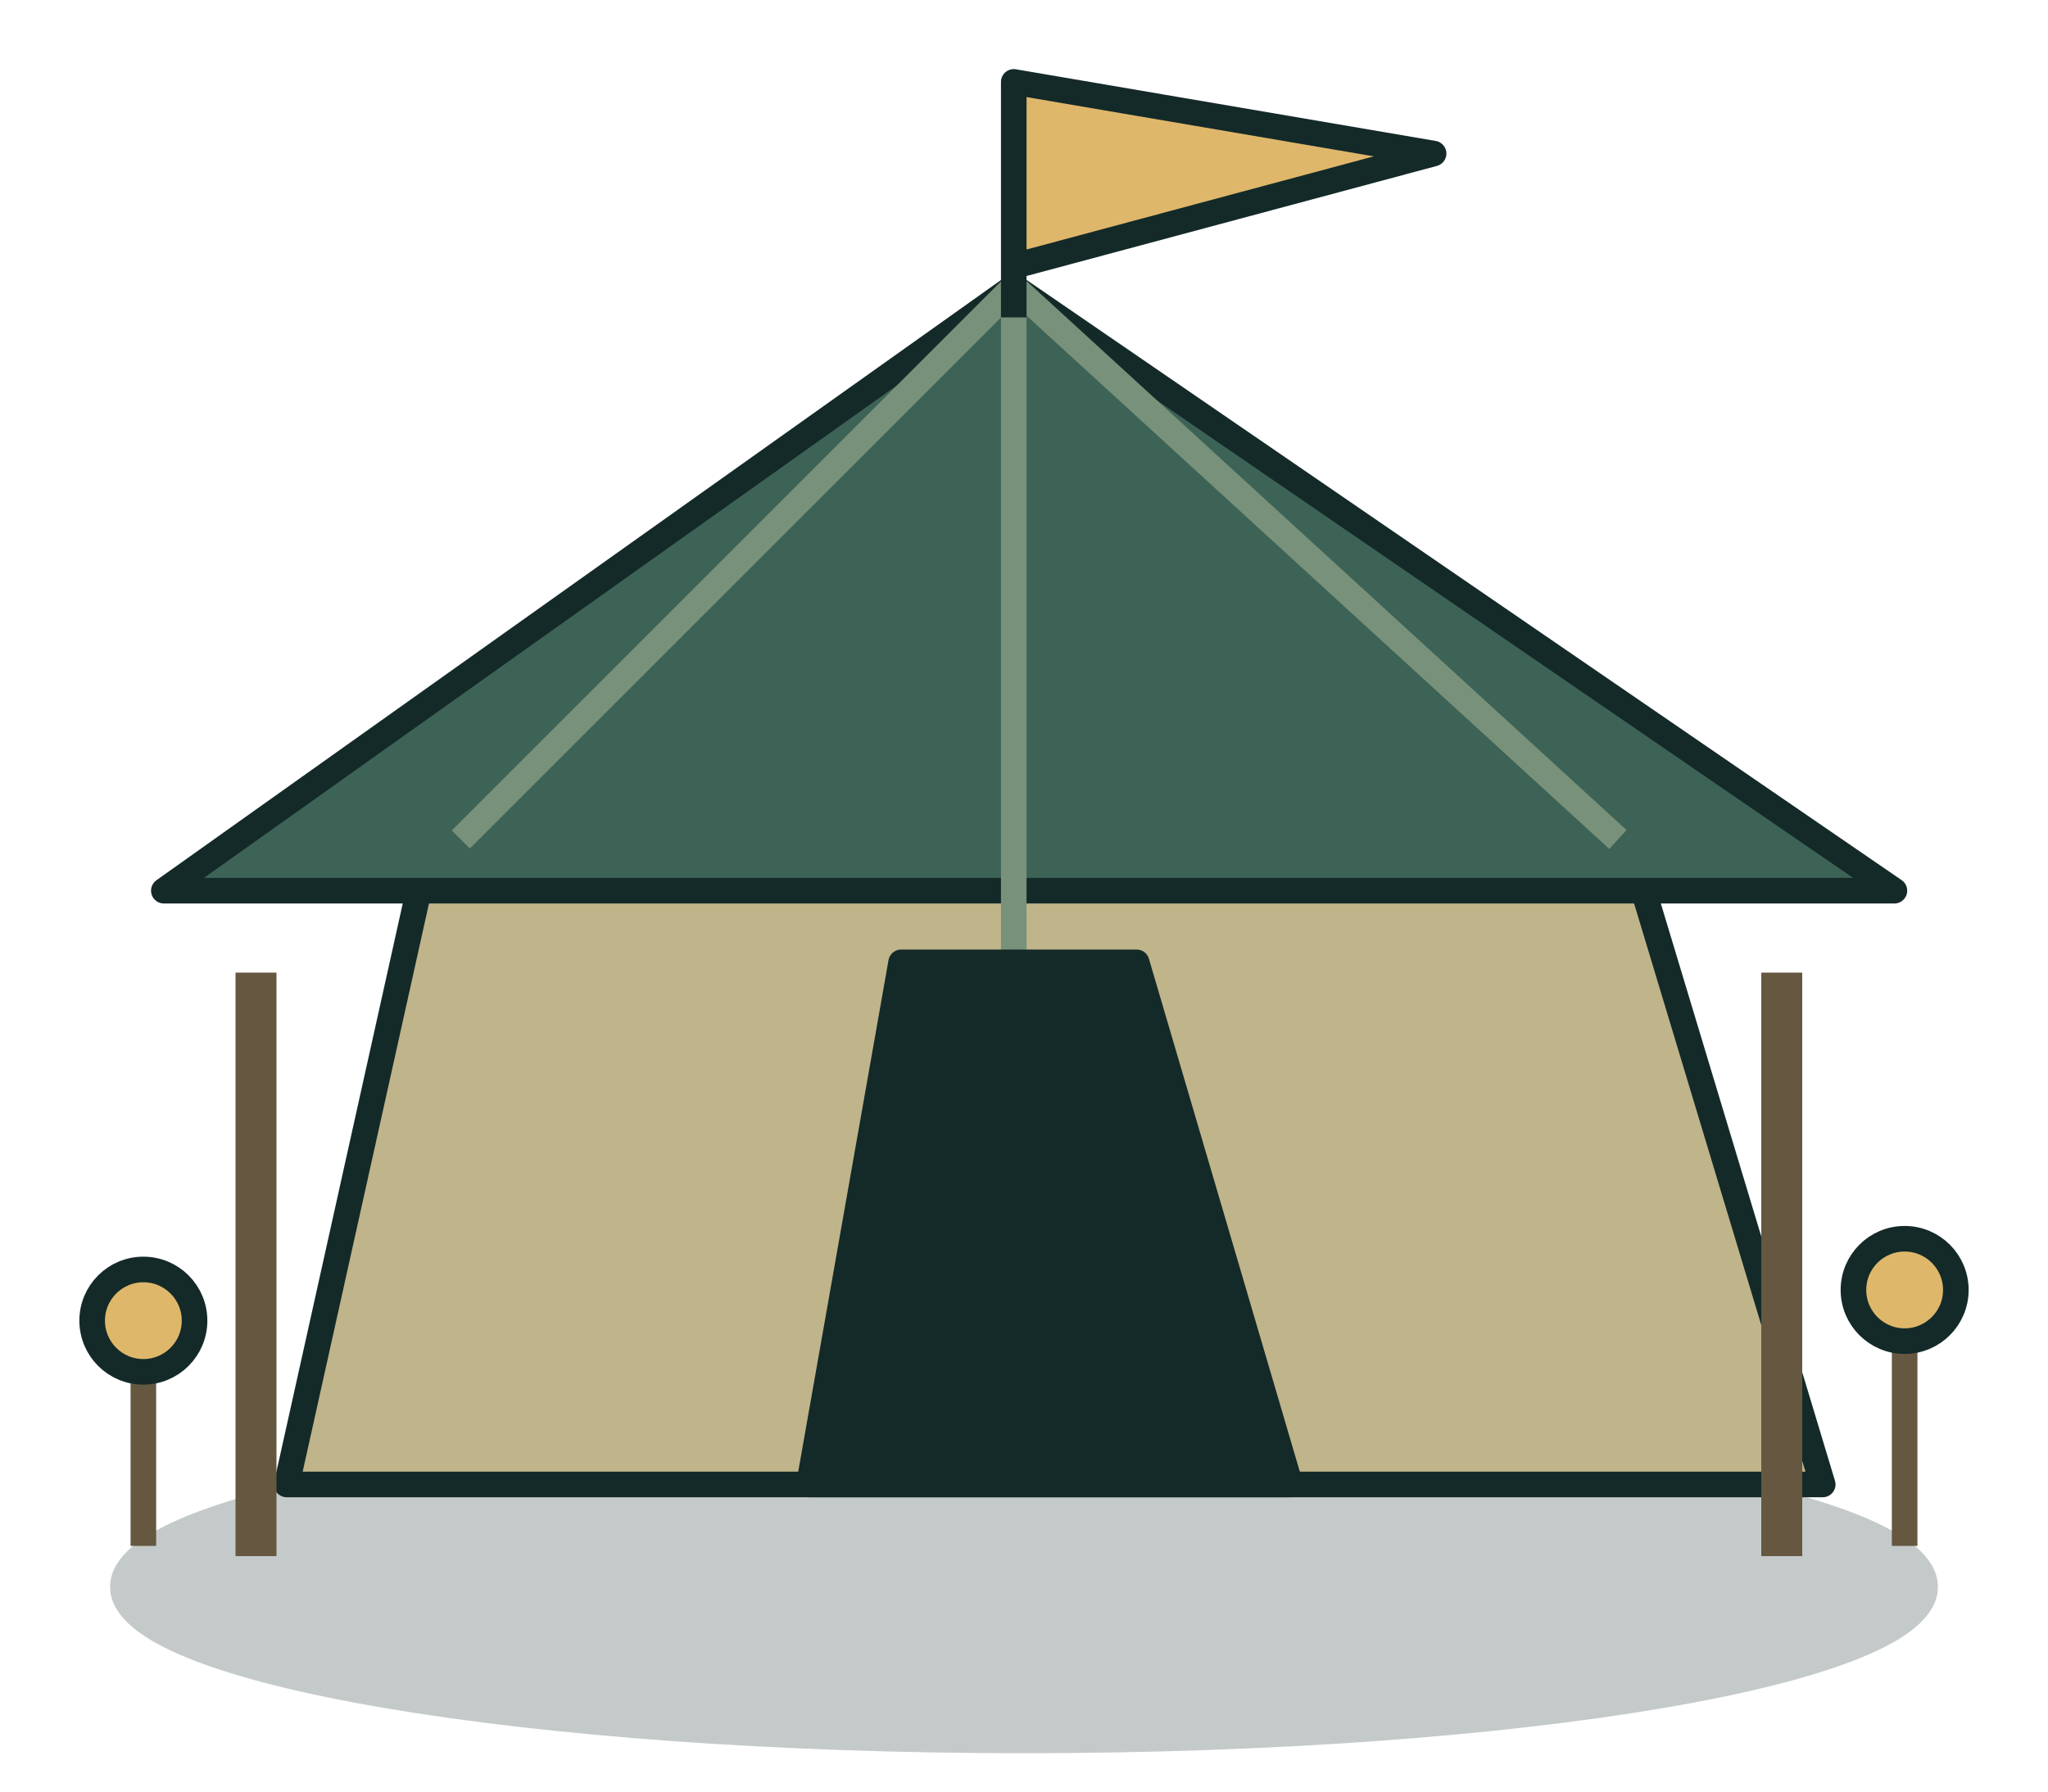
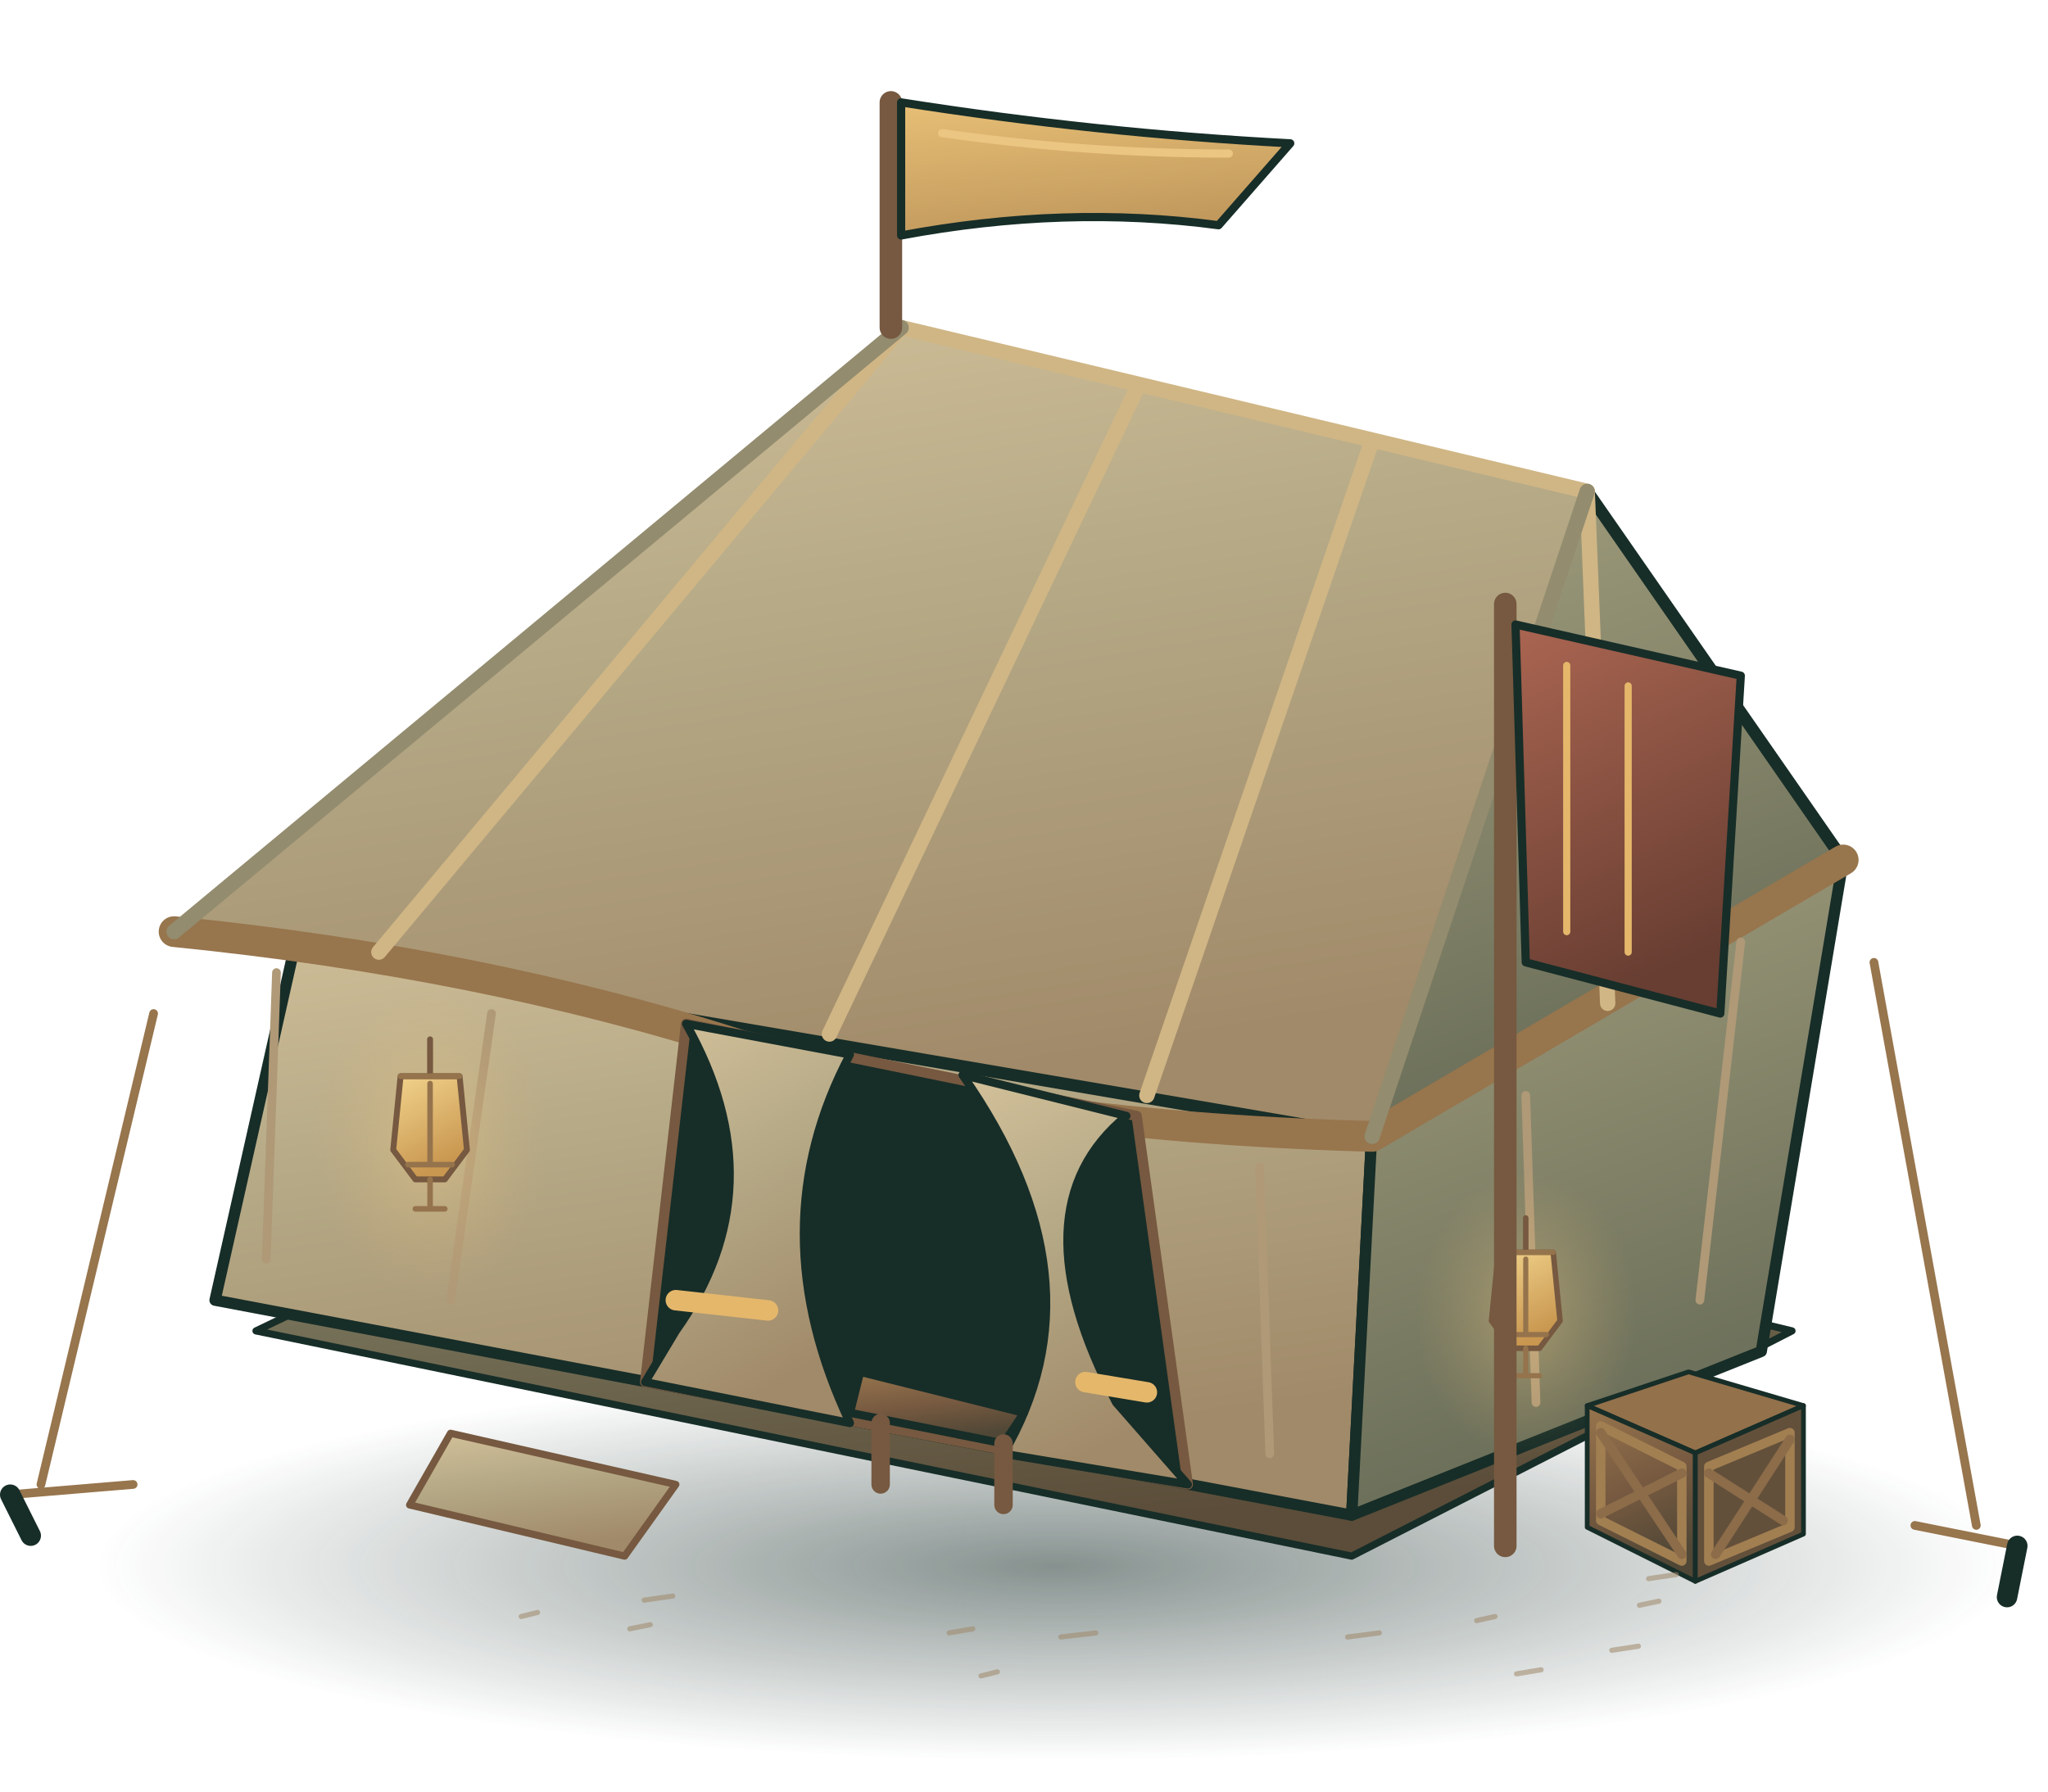
- <svg xmlns="http://www.w3.org/2000/svg" width="200" height="175" viewBox="0 0 200 175">
-   <g stroke="#142a29" stroke-width="2.5" stroke-linejoin="round">
-     <ellipse cx="100" cy="155" rx="88" ry="15" fill="#142a29" opacity=".25" />
-     <path d="M28 145L42 82H159L178 145Z" fill="#c0b48a" />
-     <path d="M16 87L99 28L185 87Z" fill="#3d6356" />
-     <path d="M99 28V144M45 82L99 28L158 82" fill="none" stroke="#78917a" />
-     <path d="M79 145L88 94H111L126 145Z" fill="#142a29" />
-     <path d="M99 31V8L140 15L99 26" fill="#dfb76b" />
-     <path d="M25 95V152" stroke="#665741" stroke-width="4" />
-     <path d="M174 95V152" stroke="#665741" stroke-width="4" />
-     <path d="M14 151V131M186 151V128" stroke="#665741" />
-     <circle cx="14" cy="129" r="5" fill="#dfb76b" />
-     <circle cx="186" cy="126" r="5" fill="#dfb76b" />
+ <svg xmlns="http://www.w3.org/2000/svg" width="400" height="350" viewBox="0 0 200 175">
+   <defs>
+     <linearGradient id="command-roof" x1="0" y1="0" x2=".28" y2="1">
+       <stop offset="0%" stop-color="#64806a" />
+       <stop offset="45%" stop-color="#426253" />
+       <stop offset="100%" stop-color="#2c483e" />
+     </linearGradient>
+     <linearGradient id="command-roof_side" x1="0" y1="0" x2=".28" y2="1">
+       <stop offset="0%" stop-color="#3b594c" />
+       <stop offset="100%" stop-color="#264037" />
+     </linearGradient>
+     <linearGradient id="command-wall" x1="0" y1="0" x2=".28" y2="1">
+       <stop offset="0%" stop-color="#d5c399" />
+       <stop offset="55%" stop-color="#c8b58e" />
+       <stop offset="100%" stop-color="#aa9371" />
+     </linearGradient>
+     <linearGradient id="command-wall_side" x1="0" y1="0" x2=".28" y2="1">
+       <stop offset="0%" stop-color="#a68e6d" />
+       <stop offset="100%" stop-color="#7c7b62" />
+     </linearGradient>
+     <linearGradient id="command-wood" x1="0" y1="0" x2=".28" y2="1">
+       <stop offset="0%" stop-color="#97754d" />
+       <stop offset="55%" stop-color="#765940" />
+       <stop offset="100%" stop-color="#504736" />
+     </linearGradient>
+     <linearGradient id="command-canvas" x1="0" y1="0" x2=".28" y2="1">
+       <stop offset="0%" stop-color="#d3c19a" />
+       <stop offset="45%" stop-color="#b5a986" />
+       <stop offset="100%" stop-color="#a18a69" />
+     </linearGradient>
+     <linearGradient id="command-canvas_side" x1="0" y1="0" x2=".28" y2="1">
+       <stop offset="0%" stop-color="#a29e7d" />
+       <stop offset="100%" stop-color="#686c57" />
+     </linearGradient>
+     <linearGradient id="command-earth" x1="0" y1="0" x2=".28" y2="1">
+       <stop offset="0%" stop-color="#8c9073" />
+       <stop offset="100%" stop-color="#5b4d39" />
+     </linearGradient>
+     <linearGradient id="command-stone" x1="0" y1="0" x2=".28" y2="1">
+       <stop offset="0%" stop-color="#cdbd9a" />
+       <stop offset="100%" stop-color="#989072" />
+     </linearGradient>
+     <linearGradient id="command-cloth" x1="0" y1="0" x2=".28" y2="1">
+       <stop offset="0%" stop-color="#e8bf75" />
+       <stop offset="100%" stop-color="#c1995d" />
+     </linearGradient>
+     <linearGradient id="command-red" x1="0" y1="0" x2=".28" y2="1">
+       <stop offset="0%" stop-color="#aa6551" />
+       <stop offset="100%" stop-color="#683e32" />
+     </linearGradient>
+     <linearGradient id="command-light" x1="0" y1="0" x2=".28" y2="1">
+       <stop offset="0%" stop-color="#ffe7a0" />
+       <stop offset="100%" stop-color="#c99750" />
+     </linearGradient>
+     <radialGradient id="command-glow">
+       <stop stop-color="#ffd68a" stop-opacity=".34" />
+       <stop offset="1" stop-color="#e2b570" stop-opacity="0" />
+     </radialGradient>
+     <radialGradient id="command-shadow">
+       <stop stop-color="#172d28" stop-opacity=".52" />
+       <stop offset=".58" stop-color="#172d28" stop-opacity=".22" />
+       <stop offset="1" stop-color="#172d28" stop-opacity="0" />
+     </radialGradient>
+     <pattern id="command-grain" width="18" height="16" patternUnits="userSpaceOnUse">
+       <path d="M1 2Q9 4 17 1M0 9Q7 7 18 11M4 15Q11 12 16 15" fill="none" stroke="#e5b76b" stroke-width=".55" opacity=".19" />
+     </pattern>
+     <pattern id="command-plaster" width="17" height="13" patternUnits="userSpaceOnUse">
+       <path d="M3 3h2M11 8h3M1 11h1" stroke="#765940" opacity=".16" stroke-width=".65" />
+     </pattern>
+   </defs>
+   <g stroke-linejoin="round" stroke-linecap="round">
+     <ellipse cx="103" cy="153" rx="94" ry="19" fill="url(#command-shadow)" />
+     <path d="M25 130L132 152L175 130L75 106Z" fill="url(#command-earth)" stroke="#172d28" stroke-width="0.7" stroke-linejoin="round" stroke-linecap="round" />
+     <path d="M30 87L134 110L132 148L21 127Z" fill="url(#command-canvas)" stroke="#172d28" stroke-width="1.1" stroke-linejoin="round" stroke-linecap="round" />
+     <path d="M134 110L180 84L172 132L132 148Z" fill="url(#command-canvas_side)" stroke="#172d28" stroke-width="1.1" stroke-linejoin="round" stroke-linecap="round" />
+     <path d="M17 91L88 32L155 48L134 111Z" fill="url(#command-canvas)" stroke="#172d28" stroke-width="1.2" stroke-linejoin="round" stroke-linecap="round" />
+     <path d="M155 48L180 84L134 111Z" fill="url(#command-canvas_side)" stroke="#172d28" stroke-width="1.2" stroke-linejoin="round" stroke-linecap="round" />
+     <path d="M17 91Q47 94 72 102T134 111L180 84" fill="none" stroke="#97754d" stroke-width="3" stroke-linejoin="round" stroke-linecap="round" />
+     <path d="M88 32L155 48M88 32L37 93M111 38L81 101M134 43L112 107M155 48L157 98" fill="none" stroke="#d0b685" stroke-width="1.5" stroke-linejoin="round" stroke-linecap="round" />
+     <path d="M88 32L17 91M155 48L134 111" fill="none" stroke="#938c6f" stroke-width="1.5" stroke-linejoin="round" stroke-linecap="round" />
+     <path d="M27 95L26 123M48 99L44 127M123 114L124 142M149 107L150 137M170 92L166 127" fill="none" stroke="#af9977" stroke-width="0.85" stroke-linejoin="round" stroke-linecap="round" />
+     <path d="M67 100L111 109L116 145L63 135Z" fill="#172d28" stroke="#765940" stroke-width="1" stroke-linejoin="round" stroke-linecap="round" />
+     <path d="M67 100Q76 116 66 130L63 135L83 139Q74 120 83 103Z" fill="url(#command-canvas)" stroke="#172d28" stroke-width="0.8" stroke-linejoin="round" stroke-linecap="round" />
+     <path d="M110 109Q99 118 109 137L116 145L98 142Q108 125 94 105Z" fill="url(#command-canvas)" stroke="#172d28" stroke-width="0.8" stroke-linejoin="round" stroke-linecap="round" />
+     <path d="M66 127L75 128M106 135L112 136" fill="none" stroke="#e5b76b" stroke-width="2" stroke-linejoin="round" stroke-linecap="round" />
+     <path d="M84 134L100 138L98 141L83 138Z" fill="url(#command-wood)" stroke="#172d28" stroke-width="0.8" stroke-linejoin="round" stroke-linecap="round" />
+     <path d="M86 139V145M98 141V147" fill="none" stroke="#765940" stroke-width="1.8" stroke-linejoin="round" stroke-linecap="round" />
+     <path d="M15 99L4 145M183 94L193 149M13 145L1 146M187 149L197 151" fill="none" stroke="#97754d" stroke-width="0.85" stroke-linejoin="round" stroke-linecap="round" />
+     <path d="M1 146L3 150M197 151L196 156" fill="none" stroke="#172d28" stroke-width="2" stroke-linejoin="round" stroke-linecap="round" />
+     <path d="M87 32V10" fill="none" stroke="#765940" stroke-width="2.2" stroke-linejoin="round" stroke-linecap="round" />
+     <path d="M88 10Q107 13 126 14L119 22Q104 20 88 23Z" fill="url(#command-cloth)" stroke="#172d28" stroke-width="0.8" stroke-linejoin="round" stroke-linecap="round" />
+     <path d="M92 13Q106 15 120 15" fill="none" stroke="#ebc582" stroke-width="0.8" stroke-linejoin="round" stroke-linecap="round" />
+     <g transform="translate(42,108) scale(0.72)">
+       <ellipse cx="0" cy="5" rx="16" ry="21" fill="url(#command-glow)" />
+       <path d="M0 -9V-4M-4 -4H4L5 6L2 10H-2L-5 6Z" fill="url(#command-light)" stroke="#765940" stroke-width="0.8" stroke-linejoin="round" stroke-linecap="round" />
+       <path d="M-4 -4H4M-3 8H3M0 10V14M-2 14H2M0 -3V8" fill="none" stroke="#95734c" stroke-width="0.75" stroke-linejoin="round" stroke-linecap="round" />
+     </g>
+     <g transform="translate(149,125) scale(0.67)">
+       <ellipse cx="0" cy="5" rx="16" ry="21" fill="url(#command-glow)" />
+       <path d="M0 -9V-4M-4 -4H4L5 6L2 10H-2L-5 6Z" fill="url(#command-light)" stroke="#765940" stroke-width="0.8" stroke-linejoin="round" stroke-linecap="round" />
+       <path d="M-4 -4H4M-3 8H3M0 10V14M-2 14H2M0 -3V8" fill="none" stroke="#95734c" stroke-width="0.75" stroke-linejoin="round" stroke-linecap="round" />
+     </g>
+     <path d="M147 151V59" fill="none" stroke="#765940" stroke-width="2.2" stroke-linejoin="round" stroke-linecap="round" />
+     <path d="M148 61L170 66L168 99L149 94Z" fill="url(#command-red)" stroke="#172d28" stroke-width="0.8" stroke-linejoin="round" stroke-linecap="round" />
+     <path d="M153 65L153 91M159 67L159 93" fill="none" stroke="#e5b76b" stroke-width="0.7" stroke-linejoin="round" stroke-linecap="round" />
+     <g transform="translate(155,134) scale(0.66)">
+       <path d="M0 5L15 0L32 5L16 12Z" fill="#93714b" stroke="#172d28" stroke-width="0.7" stroke-linejoin="round" stroke-linecap="round" />
+       <path d="M0 5L16 12V31L0 23Z" fill="url(#command-wood)" stroke="#172d28" stroke-width="0.7" stroke-linejoin="round" stroke-linecap="round" />
+       <path d="M16 12L32 5V24L16 31Z" fill="#63503b" stroke="#172d28" stroke-width="0.7" stroke-linejoin="round" stroke-linecap="round" />
+       <path d="M2 8L14 14V28L2 22ZM18 14L30 9V23L18 28Z" fill="none" stroke="#a27f51" stroke-width="1.4" stroke-linejoin="round" stroke-linecap="round" />
+       <path d="M2 9L14 27M14 15L2 21M18 15L29 22M30 10L19 27" fill="none" stroke="#8c6c49" stroke-width="1.4" stroke-linejoin="round" stroke-linecap="round" />
+     </g>
+     <path d="M44 140L66 145L61 152L40 147Z" fill="url(#command-canvas)" stroke="#765940" stroke-width="0.7" stroke-linejoin="round" stroke-linecap="round" />
+     <path d="M95.8 163.7l1.6 -.4" fill="none" stroke="#9f8767" stroke-width="0.5" stroke-linejoin="round" stroke-linecap="round" opacity=".55" />
+     <path d="M160.1 156.8l1.9 -.4" fill="none" stroke="#9f8767" stroke-width="0.5" stroke-linejoin="round" stroke-linecap="round" opacity=".55" />
+     <path d="M103.6 159.9l3.4 -.4" fill="none" stroke="#9f8767" stroke-width="0.5" stroke-linejoin="round" stroke-linecap="round" opacity=".55" />
+     <path d="M62.9 156.3l2.8 -.4" fill="none" stroke="#9f8767" stroke-width="0.5" stroke-linejoin="round" stroke-linecap="round" opacity=".55" />
+     <path d="M148.1 163.5l2.4 -.4" fill="none" stroke="#9f8767" stroke-width="0.5" stroke-linejoin="round" stroke-linecap="round" opacity=".55" />
+     <path d="M161.0 154.2l2.7 -.4" fill="none" stroke="#9f8767" stroke-width="0.5" stroke-linejoin="round" stroke-linecap="round" opacity=".55" />
+     <path d="M131.6 159.9l3.1 -.4" fill="none" stroke="#9f8767" stroke-width="0.5" stroke-linejoin="round" stroke-linecap="round" opacity=".55" />
+     <path d="M144.2 158.3l1.8 -.4" fill="none" stroke="#9f8767" stroke-width="0.5" stroke-linejoin="round" stroke-linecap="round" opacity=".55" />
+     <path d="M92.7 159.5l2.3 -.4" fill="none" stroke="#9f8767" stroke-width="0.5" stroke-linejoin="round" stroke-linecap="round" opacity=".55" />
+     <path d="M157.4 161.2l2.6 -.4" fill="none" stroke="#9f8767" stroke-width="0.5" stroke-linejoin="round" stroke-linecap="round" opacity=".55" />
+     <path d="M50.9 157.9l1.6 -.4" fill="none" stroke="#9f8767" stroke-width="0.5" stroke-linejoin="round" stroke-linecap="round" opacity=".55" />
+     <path d="M61.5 159.1l2.0 -.4" fill="none" stroke="#9f8767" stroke-width="0.5" stroke-linejoin="round" stroke-linecap="round" opacity=".55" />
  </g>
</svg>
